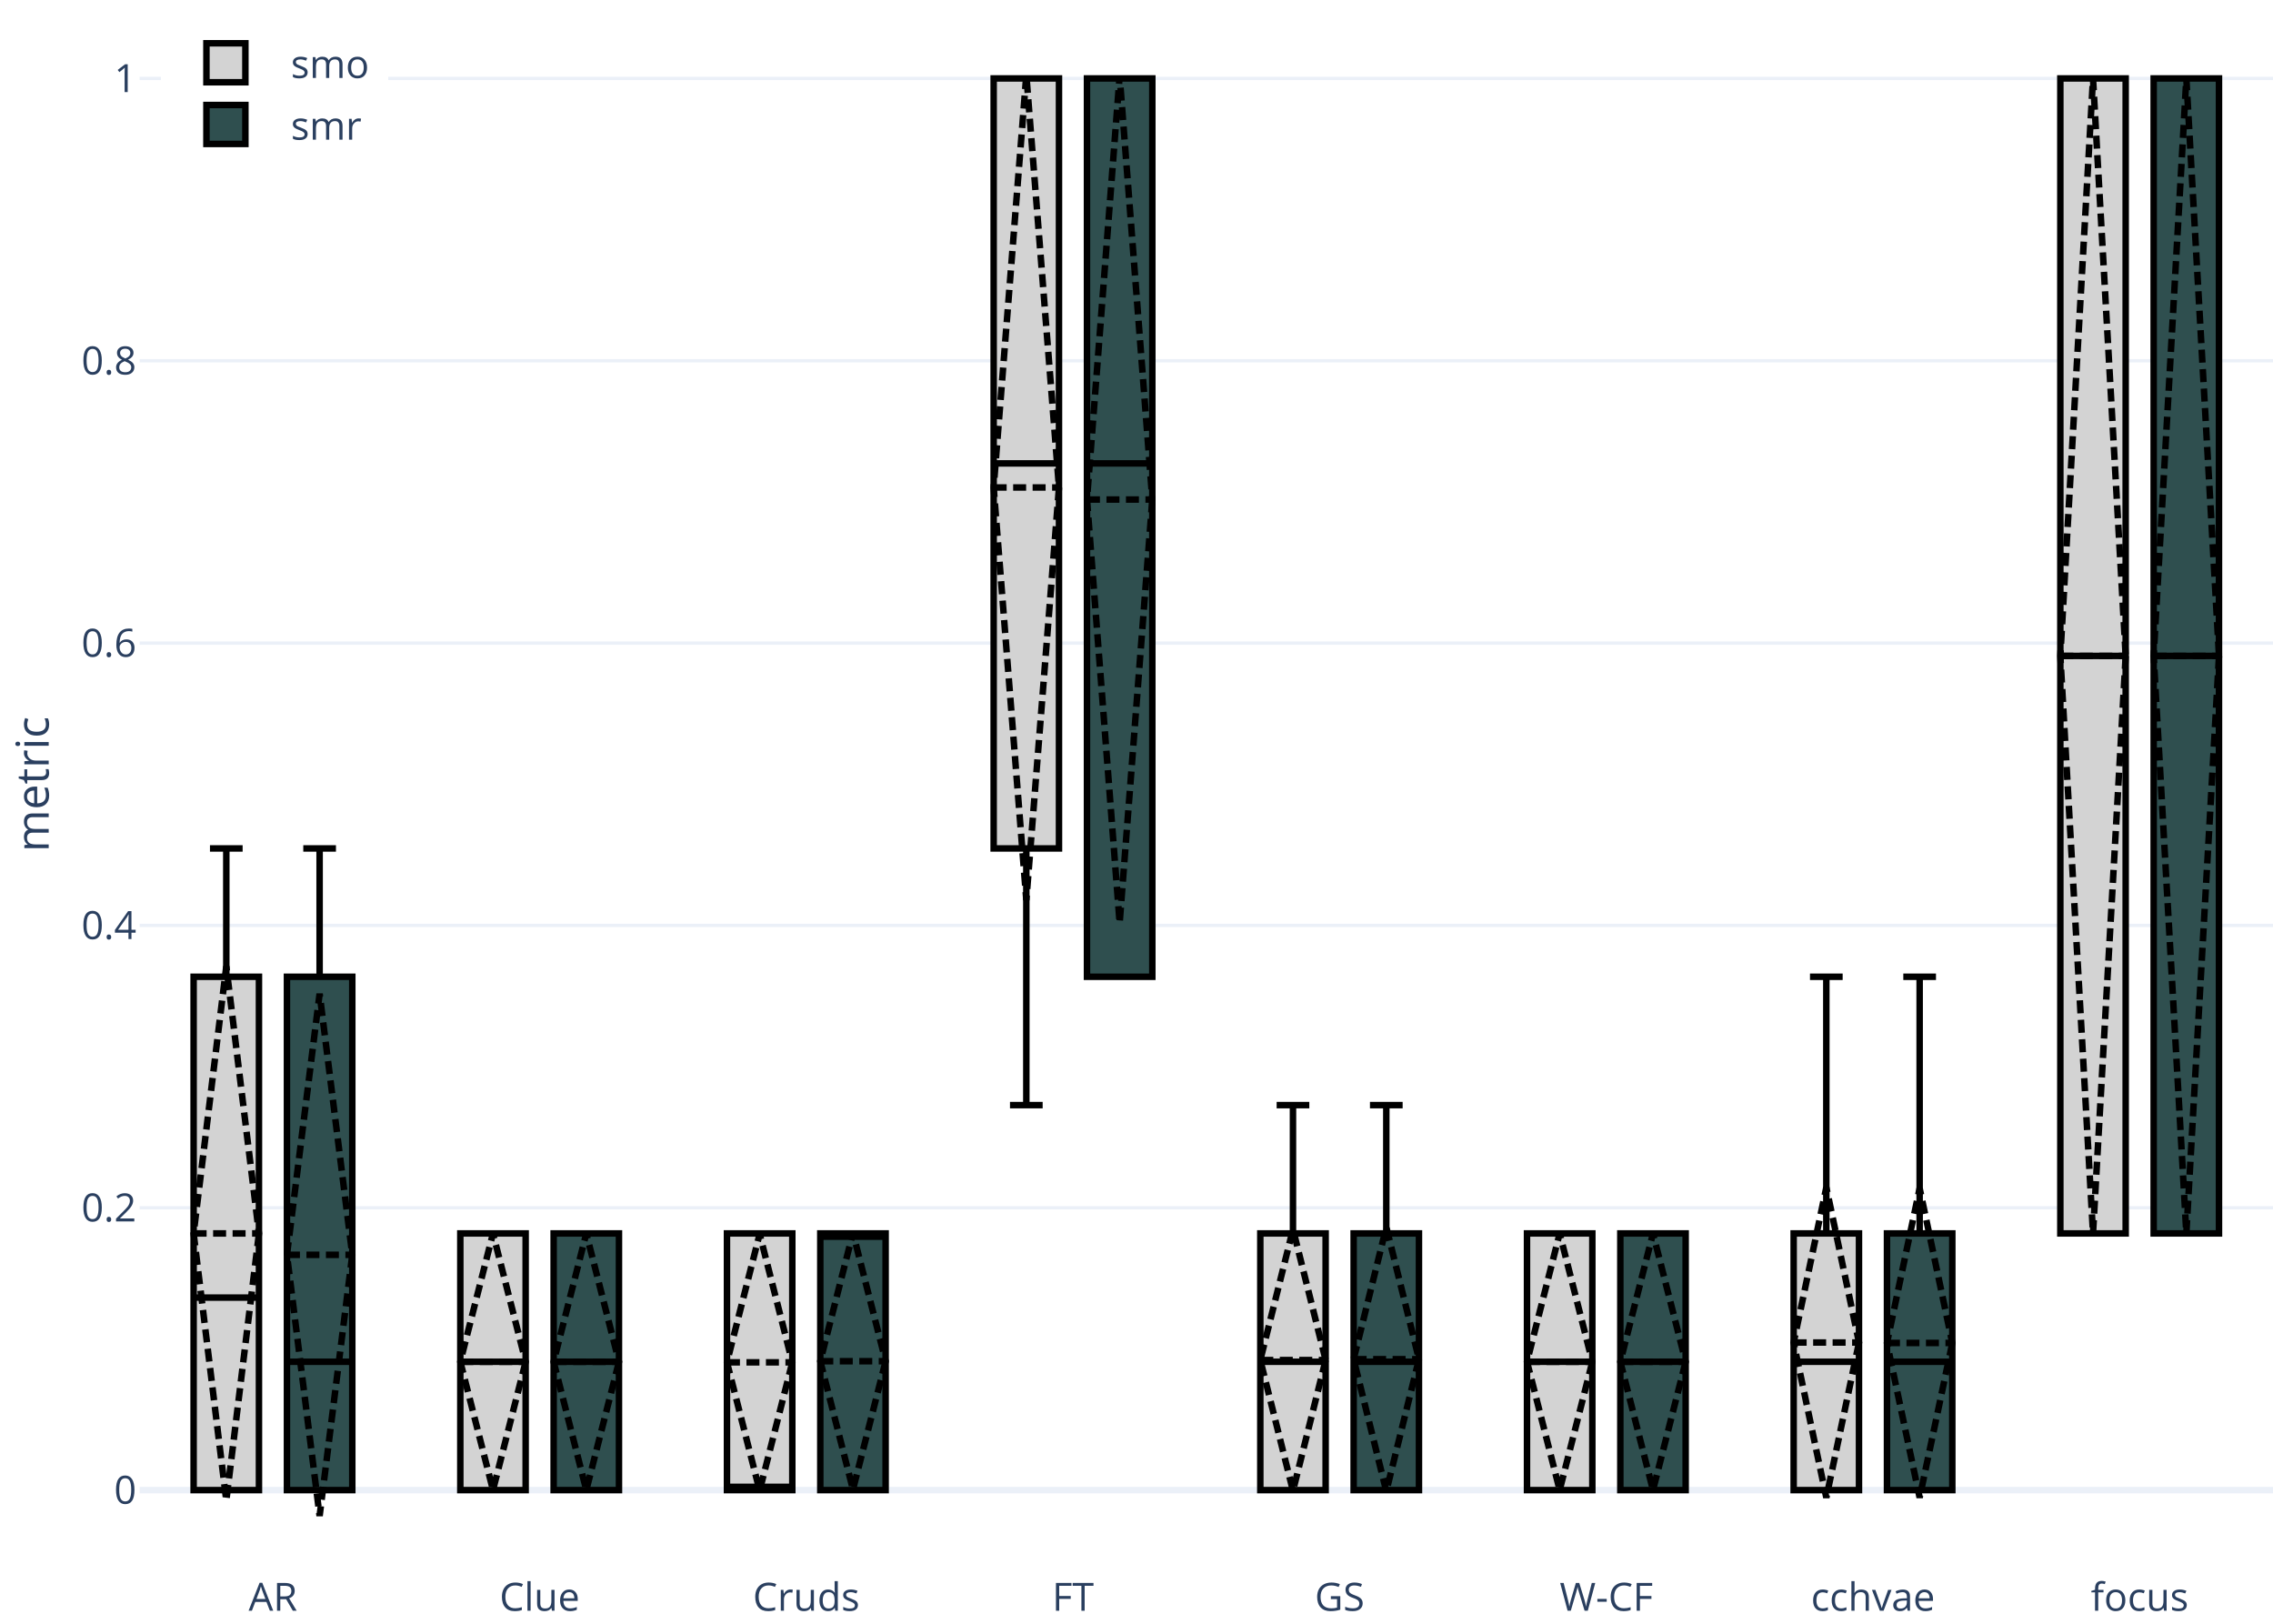
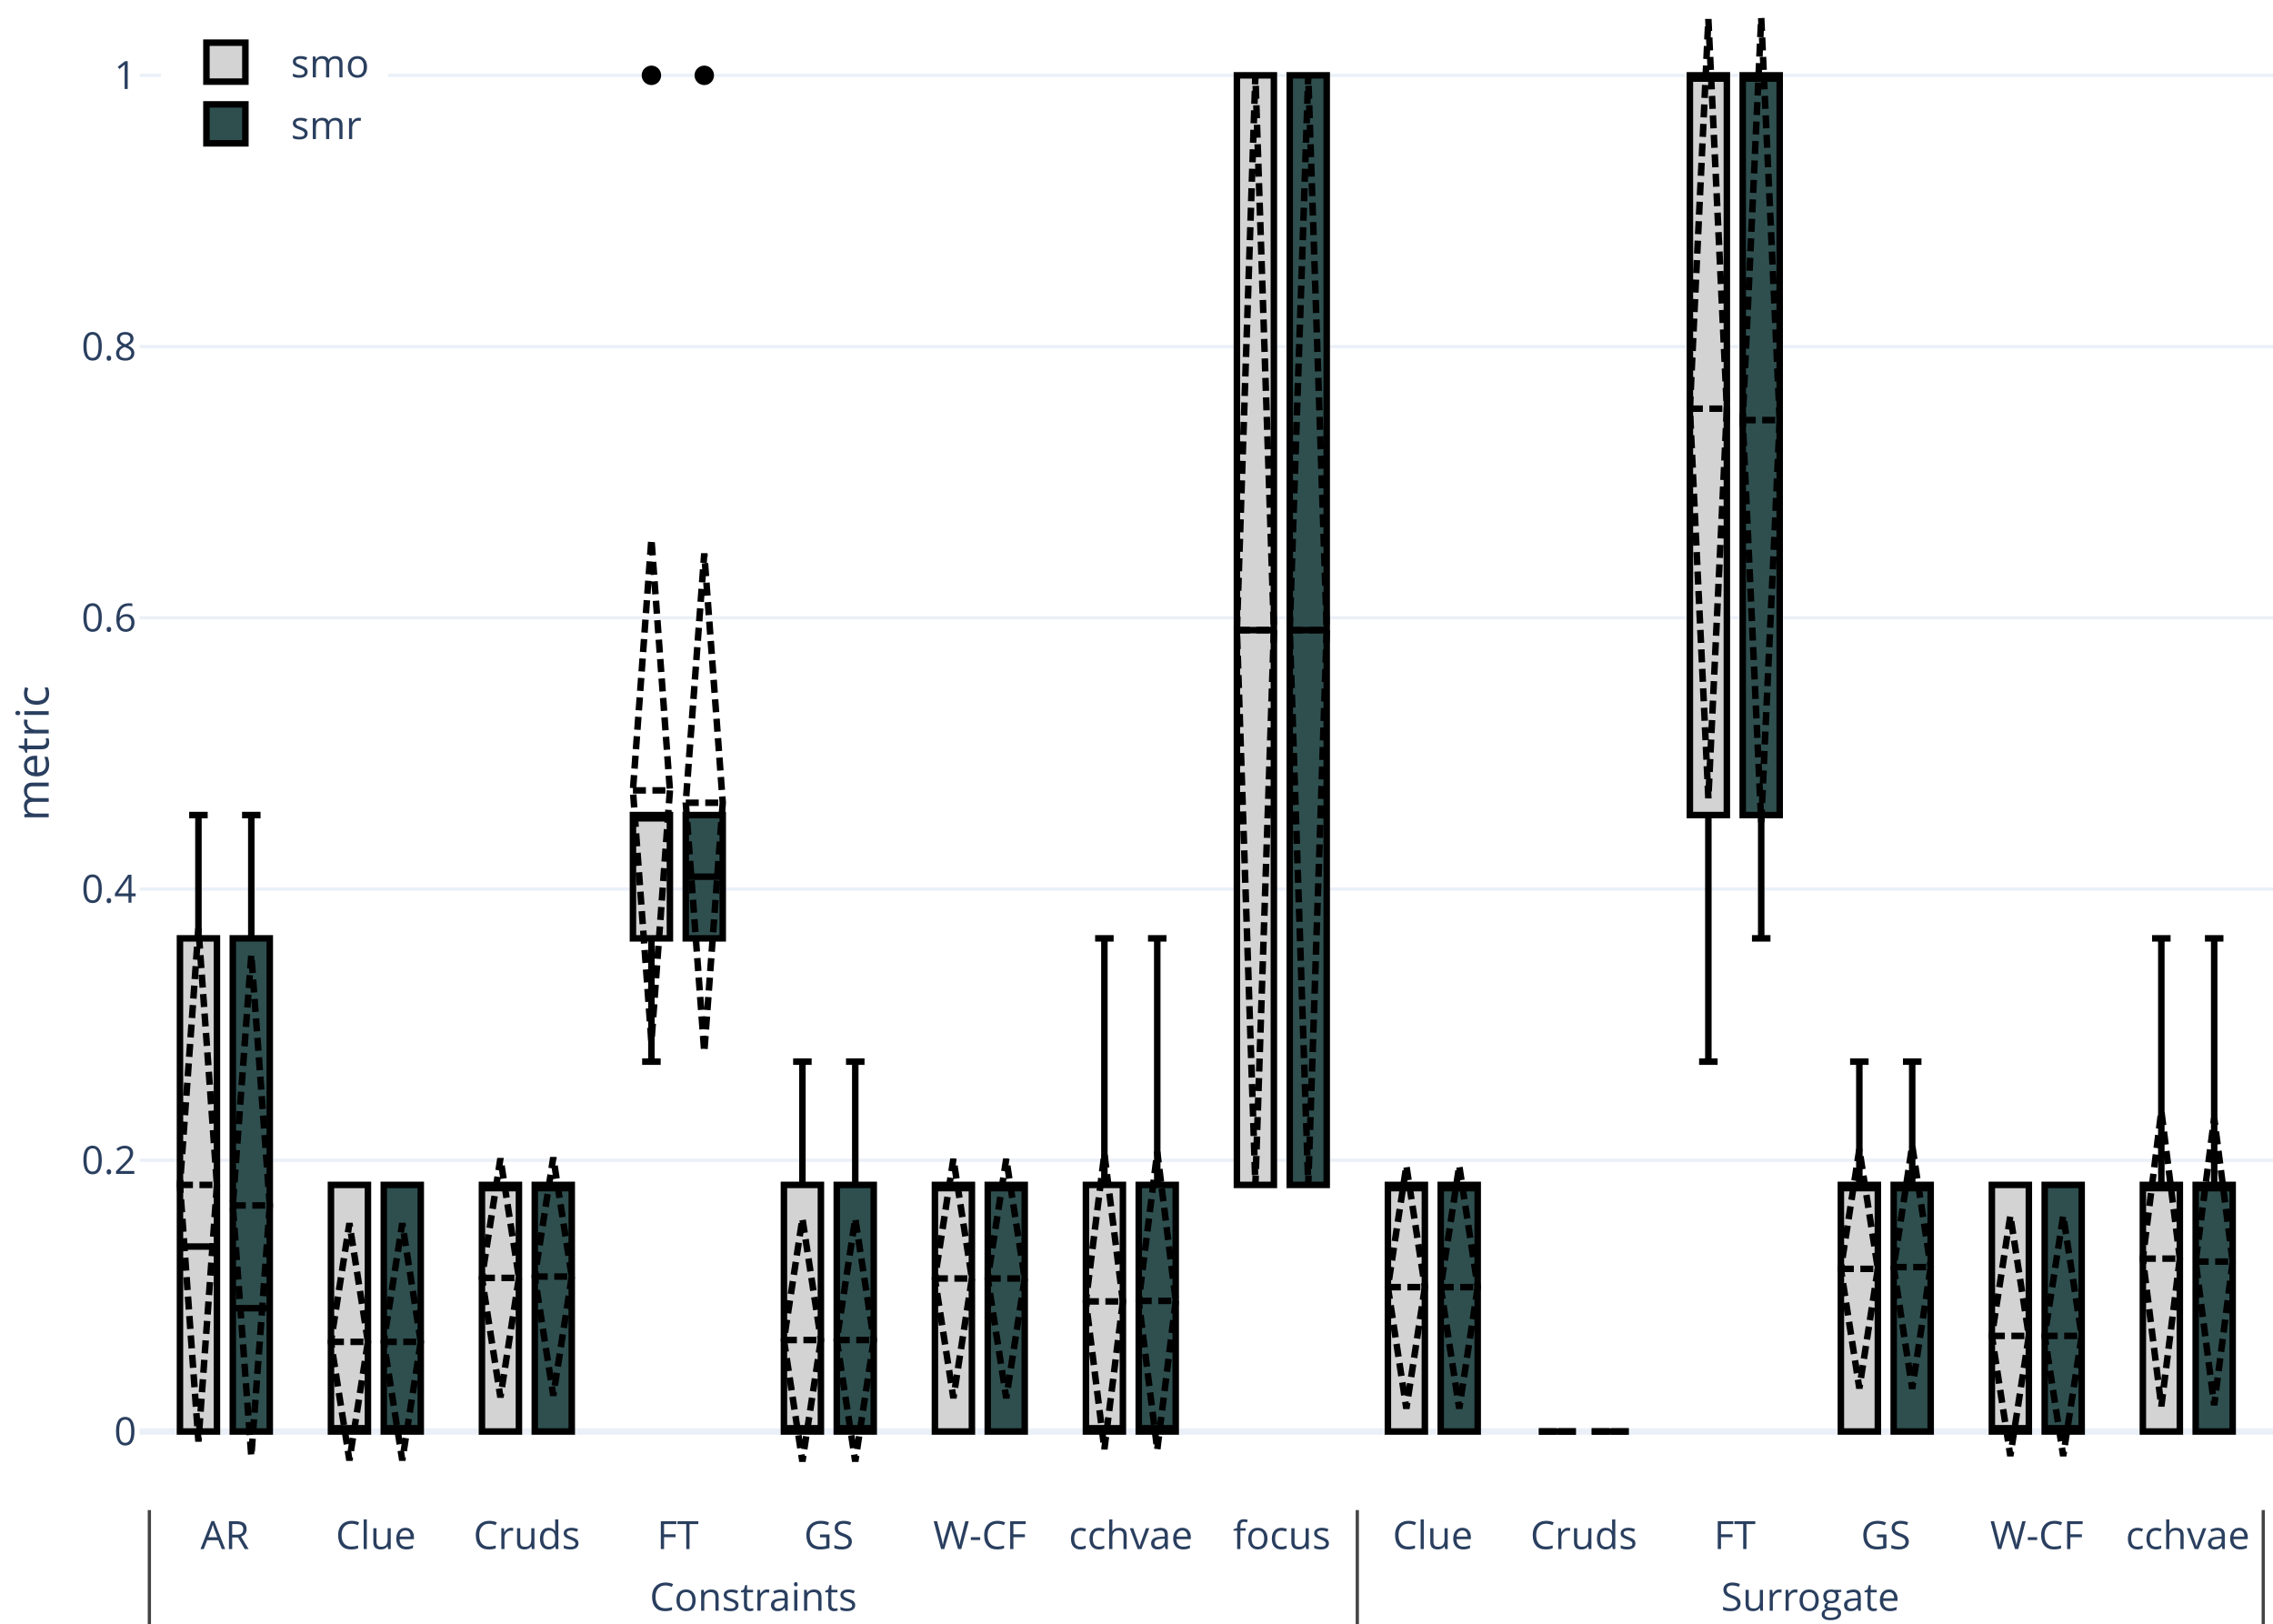
<svg xmlns="http://www.w3.org/2000/svg" class="main-svg" width="700" height="500" style="" viewBox="0 0 700 500">
  <rect x="0" y="0" width="700" height="500" style="fill: rgb(255, 255, 255); fill-opacity: 1;" />
-   <defs id="defs-ab33da">
+   <defs id="defs-524ff4">
    <g class="clips">
-       <clipPath id="clipab33daxyplot" class="plotclip">
-         <rect width="657" height="483" />
-       </clipPath>
-       <clipPath class="axesclip" id="clipab33dax">
+       <clipPath id="clip524ff4xyplot" class="plotclip">
+         <rect width="657" height="464" />
+       </clipPath>
+       <clipPath class="axesclip" id="clip524ff4x">
        <rect x="43" y="0" width="657" height="500" />
      </clipPath>
-       <clipPath class="axesclip" id="clipab33day">
-         <rect x="0" y="0" width="700" height="483" />
-       </clipPath>
-       <clipPath class="axesclip" id="clipab33daxy">
-         <rect x="43" y="0" width="657" height="483" />
+       <clipPath class="axesclip" id="clip524ff4y">
+         <rect x="0" y="0" width="700" height="464" />
+       </clipPath>
+       <clipPath class="axesclip" id="clip524ff4xy">
+         <rect x="43" y="0" width="657" height="464" />
      </clipPath>
    </g>
    <g class="gradients" />
    <g class="patterns" />
  </defs>
  <g class="bglayer" />
  <g class="layer-below">
    <g class="imagelayer" />
    <g class="shapelayer" />
  </g>
  <g class="cartesianlayer">
    <g class="subplot xy">
      <g class="layer-subplot">
        <g class="shapelayer" />
        <g class="imagelayer" />
      </g>
      <g class="minor-gridlayer">
        <g class="x" />
        <g class="y" />
      </g>
      <g class="gridlayer">
        <g class="x" />
        <g class="y">
-           <path class="ygrid crisp" transform="translate(0,371.91)" d="M43,0h657" style="stroke: rgb(235, 240, 248); stroke-opacity: 1; stroke-width: 1px;" />
-           <path class="ygrid crisp" transform="translate(0,284.97)" d="M43,0h657" style="stroke: rgb(235, 240, 248); stroke-opacity: 1; stroke-width: 1px;" />
-           <path class="ygrid crisp" transform="translate(0,198.03)" d="M43,0h657" style="stroke: rgb(235, 240, 248); stroke-opacity: 1; stroke-width: 1px;" />
-           <path class="ygrid crisp" transform="translate(0,111.09)" d="M43,0h657" style="stroke: rgb(235, 240, 248); stroke-opacity: 1; stroke-width: 1px;" />
-           <path class="ygrid crisp" transform="translate(0,24.15)" d="M43,0h657" style="stroke: rgb(235, 240, 248); stroke-opacity: 1; stroke-width: 1px;" />
+           <path class="ygrid crisp" transform="translate(0,357.28)" d="M43,0h657" style="stroke: rgb(235, 240, 248); stroke-opacity: 1; stroke-width: 1px;" />
+           <path class="ygrid crisp" transform="translate(0,273.76)" d="M43,0h657" style="stroke: rgb(235, 240, 248); stroke-opacity: 1; stroke-width: 1px;" />
+           <path class="ygrid crisp" transform="translate(0,190.24)" d="M43,0h657" style="stroke: rgb(235, 240, 248); stroke-opacity: 1; stroke-width: 1px;" />
+           <path class="ygrid crisp" transform="translate(0,106.72)" d="M43,0h657" style="stroke: rgb(235, 240, 248); stroke-opacity: 1; stroke-width: 1px;" />
+           <path class="ygrid crisp" transform="translate(0,23.2)" d="M43,0h657" style="stroke: rgb(235, 240, 248); stroke-opacity: 1; stroke-width: 1px;" />
        </g>
      </g>
      <g class="zerolinelayer">
-         <path class="yzl zl crisp" transform="translate(0,458.85)" d="M43,0h657" style="stroke: rgb(235, 240, 248); stroke-opacity: 1; stroke-width: 2px;" />
+         <path class="yzl zl crisp" transform="translate(0,440.8)" d="M43,0h657" style="stroke: rgb(235, 240, 248); stroke-opacity: 1; stroke-width: 2px;" />
      </g>
      <path class="xlines-below" />
      <path class="ylines-below" />
      <g class="overlines-below" />
      <g class="xaxislayer-below" />
      <g class="yaxislayer-below" />
      <g class="overaxes-below" />
-       <g class="plot" transform="translate(43,0)" clip-path="url(#clipab33daxyplot)">
+       <g class="plot" transform="translate(43,0)" clip-path="url(#clip524ff4xyplot)">
        <g class="boxlayer mlayer">
          <g class="trace boxes" style="opacity: 1;">
-             <path class="box" d="M16.63,399.57H36.75M16.63,458.85H36.75V300.78H16.63ZM26.69,458.85V458.85M26.69,300.78V261.26M21.66,458.85H31.72M21.66,261.26H31.72" style="vector-effect: non-scaling-stroke; stroke-width: 2px; stroke: rgb(0, 0, 0); stroke-opacity: 1; fill: rgb(211, 211, 211); fill-opacity: 1;" />
-             <path class="box" d="M98.76,419.33H118.88M98.76,458.85H118.88V379.81H98.76ZM108.82,458.85V458.85M108.82,379.81V379.81M103.79,458.85H113.85M103.79,379.81H113.85" style="vector-effect: non-scaling-stroke; stroke-width: 2px; stroke: rgb(0, 0, 0); stroke-opacity: 1; fill: rgb(211, 211, 211); fill-opacity: 1;" />
-             <path class="box" d="M180.88,457.85H201M180.88,458.85H201V379.81H180.88ZM190.94,458.85V458.85M190.94,379.81V379.81M185.91,458.85H195.97M185.91,379.81H195.97" style="vector-effect: non-scaling-stroke; stroke-width: 2px; stroke: rgb(0, 0, 0); stroke-opacity: 1; fill: rgb(211, 211, 211); fill-opacity: 1;" />
-             <path class="box" d="M263.01,142.7H283.13M263.01,261.26H283.13V24.15H263.01ZM273.07,261.26V340.3M273.07,24.15V24.15M268.04,340.3H278.1M268.04,24.15H278.1" style="vector-effect: non-scaling-stroke; stroke-width: 2px; stroke: rgb(0, 0, 0); stroke-opacity: 1; fill: rgb(211, 211, 211); fill-opacity: 1;" />
-             <path class="box" d="M345.13,419.33H365.25M345.13,458.85H365.25V379.81H345.13ZM355.19,458.85V458.85M355.19,379.81V340.3M350.16,458.85H360.22M350.16,340.3H360.22" style="vector-effect: non-scaling-stroke; stroke-width: 2px; stroke: rgb(0, 0, 0); stroke-opacity: 1; fill: rgb(211, 211, 211); fill-opacity: 1;" />
-             <path class="box" d="M427.26,419.33H447.38M427.26,458.85H447.38V379.81H427.26ZM437.32,458.85V458.85M437.32,379.81V379.81M432.29,458.85H442.35M432.29,379.81H442.35" style="vector-effect: non-scaling-stroke; stroke-width: 2px; stroke: rgb(0, 0, 0); stroke-opacity: 1; fill: rgb(211, 211, 211); fill-opacity: 1;" />
-             <path class="box" d="M509.38,419.33H529.5M509.38,458.85H529.5V379.81H509.38ZM519.44,458.85V458.85M519.44,379.81V300.78M514.41,458.85H524.47M514.41,300.78H524.47" style="vector-effect: non-scaling-stroke; stroke-width: 2px; stroke: rgb(0, 0, 0); stroke-opacity: 1; fill: rgb(211, 211, 211); fill-opacity: 1;" />
-             <path class="box" d="M591.51,201.98H611.63M591.51,379.81H611.63V24.15H591.51ZM601.57,379.81V379.81M601.57,24.15V24.15M596.54,379.81H606.6M596.54,24.15H606.6" style="vector-effect: non-scaling-stroke; stroke-width: 2px; stroke: rgb(0, 0, 0); stroke-opacity: 1; fill: rgb(211, 211, 211); fill-opacity: 1;" />
-             <g class="points" />
-             <g class="points" />
-             <g class="points" />
-             <g class="points" />
-             <g class="points" />
-             <g class="points" />
-             <g class="points" />
-             <g class="points" />
-             <path class="mean" d="M16.63,379.81H36.75m0,0L26.69,462.08L16.63,379.81L26.69,297.55Z" style="fill: none; vector-effect: non-scaling-stroke; stroke-width: 2; stroke-dasharray: 4px, 2px; stroke: rgb(0, 0, 0); stroke-opacity: 1;" />
-             <path class="mean" d="M98.76,419.33H118.88m0,0L108.82,458.85L98.76,419.33L108.82,379.81Z" style="fill: none; vector-effect: non-scaling-stroke; stroke-width: 2; stroke-dasharray: 4px, 2px; stroke: rgb(0, 0, 0); stroke-opacity: 1;" />
-             <path class="mean" d="M180.88,419.5H201m0,0L190.94,459.02L180.88,419.5L190.94,379.99Z" style="fill: none; vector-effect: non-scaling-stroke; stroke-width: 2; stroke-dasharray: 4px, 2px; stroke: rgb(0, 0, 0); stroke-opacity: 1;" />
-             <path class="mean" d="M263.01,150.11H283.13m0,0L273.07,277.19L263.01,150.11L273.07,23.04Z" style="fill: none; vector-effect: non-scaling-stroke; stroke-width: 2; stroke-dasharray: 4px, 2px; stroke: rgb(0, 0, 0); stroke-opacity: 1;" />
-             <path class="mean" d="M345.13,418.8H365.25m0,0L355.19,459.1L345.13,418.8L355.19,378.51Z" style="fill: none; vector-effect: non-scaling-stroke; stroke-width: 2; stroke-dasharray: 4px, 2px; stroke: rgb(0, 0, 0); stroke-opacity: 1;" />
-             <path class="mean" d="M427.26,419.33H447.38m0,0L437.32,458.85L427.26,419.33L437.32,379.81Z" style="fill: none; vector-effect: non-scaling-stroke; stroke-width: 2; stroke-dasharray: 4px, 2px; stroke: rgb(0, 0, 0); stroke-opacity: 1;" />
-             <path class="mean" d="M509.38,413.4H529.5m0,0L519.44,461.17L509.38,413.4L519.44,365.64Z" style="fill: none; vector-effect: non-scaling-stroke; stroke-width: 2; stroke-dasharray: 4px, 2px; stroke: rgb(0, 0, 0); stroke-opacity: 1;" />
-             <path class="mean" d="M591.51,201.98H611.63m0,0L601.57,379.81L591.51,201.98L601.57,24.15Z" style="fill: none; vector-effect: non-scaling-stroke; stroke-width: 2; stroke-dasharray: 4px, 2px; stroke: rgb(0, 0, 0); stroke-opacity: 1;" />
+             <path class="box" d="M12.42,383.85H23.81M12.42,440.8H23.81V288.95H12.42ZM18.11,440.8V440.8M18.11,288.95V250.98M15.26,440.8H20.96M15.26,250.98H20.96" style="vector-effect: non-scaling-stroke; stroke-width: 2px; stroke: rgb(0, 0, 0); stroke-opacity: 1; fill: rgb(211, 211, 211); fill-opacity: 1;" />
+             <path class="box" d="M58.92,439.8H70.31M58.92,440.8H70.31V364.87H58.92ZM64.61,440.8V440.8M64.61,364.87V364.87M61.76,440.8H67.46M61.76,364.87H67.46" style="vector-effect: non-scaling-stroke; stroke-width: 2px; stroke: rgb(0, 0, 0); stroke-opacity: 1; fill: rgb(211, 211, 211); fill-opacity: 1;" />
+             <path class="box" d="M105.42,365.87H116.81M105.42,440.8H116.81V364.87H105.42ZM111.11,440.8V440.8M111.11,364.87V364.87M108.26,440.8H113.96M108.26,364.87H113.96" style="vector-effect: non-scaling-stroke; stroke-width: 2px; stroke: rgb(0, 0, 0); stroke-opacity: 1; fill: rgb(211, 211, 211); fill-opacity: 1;" />
+             <path class="box" d="M151.92,251.98H163.31M151.92,288.95H163.31V250.98H151.92ZM157.61,288.95V326.91M157.61,250.98V250.98M154.76,326.91H160.46M154.76,250.98H160.46" style="vector-effect: non-scaling-stroke; stroke-width: 2px; stroke: rgb(0, 0, 0); stroke-opacity: 1; fill: rgb(211, 211, 211); fill-opacity: 1;" />
+             <path class="box" d="M198.42,439.8H209.81M198.42,440.8H209.81V364.87H198.42ZM204.11,440.8V440.8M204.11,364.87V326.91M201.26,440.8H206.96M201.26,326.91H206.96" style="vector-effect: non-scaling-stroke; stroke-width: 2px; stroke: rgb(0, 0, 0); stroke-opacity: 1; fill: rgb(211, 211, 211); fill-opacity: 1;" />
+             <path class="box" d="M244.92,365.87H256.31M244.92,440.8H256.31V364.87H244.92ZM250.61,440.8V440.8M250.61,364.87V364.87M247.76,440.8H253.46M247.76,364.87H253.46" style="vector-effect: non-scaling-stroke; stroke-width: 2px; stroke: rgb(0, 0, 0); stroke-opacity: 1; fill: rgb(211, 211, 211); fill-opacity: 1;" />
+             <path class="box" d="M291.42,439.8H302.81M291.42,440.8H302.81V364.87H291.42ZM297.11,440.8V440.8M297.11,364.87V288.95M294.26,440.8H299.96M294.26,288.95H299.96" style="vector-effect: non-scaling-stroke; stroke-width: 2px; stroke: rgb(0, 0, 0); stroke-opacity: 1; fill: rgb(211, 211, 211); fill-opacity: 1;" />
+             <path class="box" d="M337.92,194.04H349.31M337.92,364.87H349.31V23.2H337.92ZM343.61,364.87V364.87M343.61,23.2V23.2M340.76,364.87H346.46M340.76,23.2H346.46" style="vector-effect: non-scaling-stroke; stroke-width: 2px; stroke: rgb(0, 0, 0); stroke-opacity: 1; fill: rgb(211, 211, 211); fill-opacity: 1;" />
+             <path class="box" d="M384.42,365.87H395.81M384.42,440.8H395.81V364.87H384.42ZM390.11,440.8V440.8M390.11,364.87V364.87M387.26,440.8H392.96M387.26,364.87H392.96" style="vector-effect: non-scaling-stroke; stroke-width: 2px; stroke: rgb(0, 0, 0); stroke-opacity: 1; fill: rgb(211, 211, 211); fill-opacity: 1;" />
+             <path class="box" d="M430.92,440.8H442.31M430.92,440.8H442.31V440.8H430.92ZM436.61,440.8V440.8M436.61,440.8V440.8M433.76,440.8H439.46M433.76,440.8H439.46" style="vector-effect: non-scaling-stroke; stroke-width: 2px; stroke: rgb(0, 0, 0); stroke-opacity: 1; fill: rgb(211, 211, 211); fill-opacity: 1;" />
+             <path class="box" d="M477.42,24.2H488.81M477.42,250.98H488.81V23.2H477.42ZM483.11,250.98V326.91M483.11,23.2V23.2M480.26,326.91H485.96M480.26,23.2H485.96" style="vector-effect: non-scaling-stroke; stroke-width: 2px; stroke: rgb(0, 0, 0); stroke-opacity: 1; fill: rgb(211, 211, 211); fill-opacity: 1;" />
+             <path class="box" d="M523.92,365.87H535.31M523.92,440.8H535.31V364.87H523.92ZM529.61,440.8V440.8M529.61,364.87V326.91M526.76,440.8H532.46M526.76,326.91H532.46" style="vector-effect: non-scaling-stroke; stroke-width: 2px; stroke: rgb(0, 0, 0); stroke-opacity: 1; fill: rgb(211, 211, 211); fill-opacity: 1;" />
+             <path class="box" d="M570.42,439.8H581.81M570.42,440.8H581.81V364.87H570.42ZM576.11,440.8V440.8M576.11,364.87V364.87M573.26,440.8H578.96M573.26,364.87H578.96" style="vector-effect: non-scaling-stroke; stroke-width: 2px; stroke: rgb(0, 0, 0); stroke-opacity: 1; fill: rgb(211, 211, 211); fill-opacity: 1;" />
+             <path class="box" d="M616.92,365.87H628.31M616.92,440.8H628.31V364.87H616.92ZM622.61,440.8V440.8M622.61,364.87V288.95M619.76,440.8H625.46M619.76,288.95H625.46" style="vector-effect: non-scaling-stroke; stroke-width: 2px; stroke: rgb(0, 0, 0); stroke-opacity: 1; fill: rgb(211, 211, 211); fill-opacity: 1;" />
+             <g class="points" />
+             <g class="points" />
+             <g class="points" />
+             <g class="points">
+               <path class="point" transform="translate(157.61,23.2)" d="M3,0A3,3 0 1,1 0,-3A3,3 0 0,1 3,0Z" style="opacity: 1; stroke-width: 0px; fill: rgb(0, 0, 0); fill-opacity: 1;" />
+             </g>
+             <g class="points" />
+             <g class="points" />
+             <g class="points" />
+             <g class="points" />
+             <g class="points" />
+             <g class="points" />
+             <g class="points" />
+             <g class="points" />
+             <g class="points" />
+             <g class="points" />
+             <path class="mean" d="M12.42,364.87H23.81m0,0L18.11,443.9L12.42,364.87L18.11,285.85Z" style="fill: none; vector-effect: non-scaling-stroke; stroke-width: 2; stroke-dasharray: 4px, 2px; stroke: rgb(0, 0, 0); stroke-opacity: 1;" />
+             <path class="mean" d="M58.92,413.19H70.31m0,0L64.61,449.71L58.92,413.19L64.61,376.67Z" style="fill: none; vector-effect: non-scaling-stroke; stroke-width: 2; stroke-dasharray: 4px, 2px; stroke: rgb(0, 0, 0); stroke-opacity: 1;" />
+             <path class="mean" d="M105.42,393.5H116.81m0,0L111.11,430.3L105.42,393.5L111.11,356.7Z" style="fill: none; vector-effect: non-scaling-stroke; stroke-width: 2; stroke-dasharray: 4px, 2px; stroke: rgb(0, 0, 0); stroke-opacity: 1;" />
+             <path class="mean" d="M151.92,243.39H163.31m0,0L157.61,320.82L151.92,243.39L157.61,165.96Z" style="fill: none; vector-effect: non-scaling-stroke; stroke-width: 2; stroke-dasharray: 4px, 2px; stroke: rgb(0, 0, 0); stroke-opacity: 1;" />
+             <path class="mean" d="M198.42,412.63H209.81m0,0L204.11,450.04L198.42,412.63L204.11,375.21Z" style="fill: none; vector-effect: non-scaling-stroke; stroke-width: 2; stroke-dasharray: 4px, 2px; stroke: rgb(0, 0, 0); stroke-opacity: 1;" />
+             <path class="mean" d="M244.92,393.69H256.31m0,0L250.61,430.54L244.92,393.69L250.61,356.85Z" style="fill: none; vector-effect: non-scaling-stroke; stroke-width: 2; stroke-dasharray: 4px, 2px; stroke: rgb(0, 0, 0); stroke-opacity: 1;" />
+             <path class="mean" d="M291.42,400.75H302.81m0,0L297.11,446.26L291.42,400.75L297.11,355.23Z" style="fill: none; vector-effect: non-scaling-stroke; stroke-width: 2; stroke-dasharray: 4px, 2px; stroke: rgb(0, 0, 0); stroke-opacity: 1;" />
+             <path class="mean" d="M337.92,194.04H349.31m0,0L343.61,364.87L337.92,194.04L343.61,23.2Z" style="fill: none; vector-effect: non-scaling-stroke; stroke-width: 2; stroke-dasharray: 4px, 2px; stroke: rgb(0, 0, 0); stroke-opacity: 1;" />
+             <path class="mean" d="M384.42,396.35H395.81m0,0L390.11,433.76L384.42,396.35L390.11,358.95Z" style="fill: none; vector-effect: non-scaling-stroke; stroke-width: 2; stroke-dasharray: 4px, 2px; stroke: rgb(0, 0, 0); stroke-opacity: 1;" />
+             <path class="mean" d="M430.92,440.8H442.31m0,0L436.61,440.8L430.92,440.8L436.61,440.8Z" style="fill: none; vector-effect: non-scaling-stroke; stroke-width: 2; stroke-dasharray: 4px, 2px; stroke: rgb(0, 0, 0); stroke-opacity: 1;" />
+             <path class="mean" d="M477.42,125.84H488.81m0,0L483.11,245.81L477.42,125.84L483.11,5.87Z" style="fill: none; vector-effect: non-scaling-stroke; stroke-width: 2; stroke-dasharray: 4px, 2px; stroke: rgb(0, 0, 0); stroke-opacity: 1;" />
+             <path class="mean" d="M523.92,390.72H535.31m0,0L529.61,427.54L523.92,390.72L529.61,353.9Z" style="fill: none; vector-effect: non-scaling-stroke; stroke-width: 2; stroke-dasharray: 4px, 2px; stroke: rgb(0, 0, 0); stroke-opacity: 1;" />
+             <path class="mean" d="M570.42,411.36H581.81m0,0L576.11,448.35L570.42,411.36L576.11,374.36Z" style="fill: none; vector-effect: non-scaling-stroke; stroke-width: 2; stroke-dasharray: 4px, 2px; stroke: rgb(0, 0, 0); stroke-opacity: 1;" />
+             <path class="mean" d="M616.92,387.56H628.31m0,0L622.61,433.05L616.92,387.56L622.61,342.07Z" style="fill: none; vector-effect: non-scaling-stroke; stroke-width: 2; stroke-dasharray: 4px, 2px; stroke: rgb(0, 0, 0); stroke-opacity: 1;" />
          </g>
          <g class="trace boxes" style="opacity: 1;">
-             <path class="box" d="M45.37,419.33H65.49M45.37,458.85H65.49V300.78H45.37ZM55.43,458.85V458.85M55.43,300.78V261.26M50.4,458.85H60.46M50.4,261.26H60.46" style="vector-effect: non-scaling-stroke; stroke-width: 2px; stroke: rgb(0, 0, 0); stroke-opacity: 1; fill: rgb(47, 79, 79); fill-opacity: 1;" />
-             <path class="box" d="M127.5,419.33H147.62M127.5,458.85H147.62V379.81H127.5ZM137.56,458.85V458.85M137.56,379.81V379.81M132.53,458.85H142.59M132.53,379.81H142.59" style="vector-effect: non-scaling-stroke; stroke-width: 2px; stroke: rgb(0, 0, 0); stroke-opacity: 1; fill: rgb(47, 79, 79); fill-opacity: 1;" />
-             <path class="box" d="M209.62,380.81H229.74M209.62,458.85H229.74V379.81H209.62ZM219.68,458.85V458.85M219.68,379.81V379.81M214.65,458.85H224.71M214.65,379.81H224.71" style="vector-effect: non-scaling-stroke; stroke-width: 2px; stroke: rgb(0, 0, 0); stroke-opacity: 1; fill: rgb(47, 79, 79); fill-opacity: 1;" />
-             <path class="box" d="M291.75,142.7H311.87M291.75,300.78H311.87V24.15H291.75ZM301.81,300.78V300.78M301.81,24.15V24.15M296.78,300.78H306.84M296.78,24.15H306.84" style="vector-effect: non-scaling-stroke; stroke-width: 2px; stroke: rgb(0, 0, 0); stroke-opacity: 1; fill: rgb(47, 79, 79); fill-opacity: 1;" />
-             <path class="box" d="M373.87,419.33H393.99M373.87,458.85H393.99V379.81H373.87ZM383.93,458.85V458.85M383.93,379.81V340.3M378.9,458.85H388.96M378.9,340.3H388.96" style="vector-effect: non-scaling-stroke; stroke-width: 2px; stroke: rgb(0, 0, 0); stroke-opacity: 1; fill: rgb(47, 79, 79); fill-opacity: 1;" />
-             <path class="box" d="M456,419.33H476.12M456,458.85H476.12V379.81H456ZM466.06,458.85V458.85M466.06,379.81V379.81M461.03,458.85H471.09M461.03,379.81H471.09" style="vector-effect: non-scaling-stroke; stroke-width: 2px; stroke: rgb(0, 0, 0); stroke-opacity: 1; fill: rgb(47, 79, 79); fill-opacity: 1;" />
-             <path class="box" d="M538.12,419.33H558.24M538.12,458.85H558.24V379.81H538.12ZM548.18,458.85V458.85M548.18,379.81V300.78M543.15,458.85H553.21M543.15,300.78H553.21" style="vector-effect: non-scaling-stroke; stroke-width: 2px; stroke: rgb(0, 0, 0); stroke-opacity: 1; fill: rgb(47, 79, 79); fill-opacity: 1;" />
-             <path class="box" d="M620.25,201.98H640.37M620.25,379.81H640.37V24.15H620.25ZM630.31,379.81V379.81M630.31,24.15V24.15M625.28,379.81H635.34M625.28,24.15H635.34" style="vector-effect: non-scaling-stroke; stroke-width: 2px; stroke: rgb(0, 0, 0); stroke-opacity: 1; fill: rgb(47, 79, 79); fill-opacity: 1;" />
-             <g class="points" />
-             <g class="points" />
-             <g class="points" />
-             <g class="points" />
-             <g class="points" />
-             <g class="points" />
-             <g class="points" />
-             <g class="points" />
-             <path class="mean" d="M45.37,386.4H65.49m0,0L55.43,466.8L45.37,386.4L55.43,306Z" style="fill: none; vector-effect: non-scaling-stroke; stroke-width: 2; stroke-dasharray: 4px, 2px; stroke: rgb(0, 0, 0); stroke-opacity: 1;" />
-             <path class="mean" d="M127.5,419.33H147.62m0,0L137.56,458.85L127.5,419.33L137.56,379.81Z" style="fill: none; vector-effect: non-scaling-stroke; stroke-width: 2; stroke-dasharray: 4px, 2px; stroke: rgb(0, 0, 0); stroke-opacity: 1;" />
-             <path class="mean" d="M209.62,419.16H229.74m0,0L219.68,458.68L209.62,419.16L219.68,379.64Z" style="fill: none; vector-effect: non-scaling-stroke; stroke-width: 2; stroke-dasharray: 4px, 2px; stroke: rgb(0, 0, 0); stroke-opacity: 1;" />
-             <path class="mean" d="M291.75,153.82H311.87m0,0L301.81,284.23L291.75,153.82L301.81,23.41Z" style="fill: none; vector-effect: non-scaling-stroke; stroke-width: 2; stroke-dasharray: 4px, 2px; stroke: rgb(0, 0, 0); stroke-opacity: 1;" />
-             <path class="mean" d="M373.87,418.54H393.99m0,0L383.93,459.22L373.87,418.54L383.93,377.86Z" style="fill: none; vector-effect: non-scaling-stroke; stroke-width: 2; stroke-dasharray: 4px, 2px; stroke: rgb(0, 0, 0); stroke-opacity: 1;" />
-             <path class="mean" d="M456,419.33H476.12m0,0L466.06,458.85L456,419.33L466.06,379.81Z" style="fill: none; vector-effect: non-scaling-stroke; stroke-width: 2; stroke-dasharray: 4px, 2px; stroke: rgb(0, 0, 0); stroke-opacity: 1;" />
-             <path class="mean" d="M538.12,413.54H558.24m0,0L548.18,461.15L538.12,413.54L548.18,365.92Z" style="fill: none; vector-effect: non-scaling-stroke; stroke-width: 2; stroke-dasharray: 4px, 2px; stroke: rgb(0, 0, 0); stroke-opacity: 1;" />
-             <path class="mean" d="M620.25,201.98H640.37m0,0L630.31,379.81L620.25,201.98L630.31,24.15Z" style="fill: none; vector-effect: non-scaling-stroke; stroke-width: 2; stroke-dasharray: 4px, 2px; stroke: rgb(0, 0, 0); stroke-opacity: 1;" />
+             <path class="box" d="M28.69,402.84H40.08M28.69,440.8H40.08V288.95H28.69ZM34.39,440.8V440.8M34.39,288.95V250.98M31.54,440.8H37.24M31.54,250.98H37.24" style="vector-effect: non-scaling-stroke; stroke-width: 2px; stroke: rgb(0, 0, 0); stroke-opacity: 1; fill: rgb(47, 79, 79); fill-opacity: 1;" />
+             <path class="box" d="M75.19,439.8H86.58M75.19,440.8H86.58V364.87H75.19ZM80.89,440.8V440.8M80.89,364.87V364.87M78.04,440.8H83.74M78.04,364.87H83.74" style="vector-effect: non-scaling-stroke; stroke-width: 2px; stroke: rgb(0, 0, 0); stroke-opacity: 1; fill: rgb(47, 79, 79); fill-opacity: 1;" />
+             <path class="box" d="M121.69,365.87H133.08M121.69,440.8H133.08V364.87H121.69ZM127.39,440.8V440.8M127.39,364.87V364.87M124.54,440.8H130.24M124.54,364.87H130.24" style="vector-effect: non-scaling-stroke; stroke-width: 2px; stroke: rgb(0, 0, 0); stroke-opacity: 1; fill: rgb(47, 79, 79); fill-opacity: 1;" />
+             <path class="box" d="M168.19,269.96H179.58M168.19,288.95H179.58V250.98H168.19ZM173.89,288.95V288.95M173.89,250.98V250.98M171.04,288.95H176.74M171.04,250.98H176.74" style="vector-effect: non-scaling-stroke; stroke-width: 2px; stroke: rgb(0, 0, 0); stroke-opacity: 1; fill: rgb(47, 79, 79); fill-opacity: 1;" />
+             <path class="box" d="M214.69,439.8H226.08M214.69,440.8H226.08V364.87H214.69ZM220.39,440.8V440.8M220.39,364.87V326.91M217.54,440.8H223.24M217.54,326.91H223.24" style="vector-effect: non-scaling-stroke; stroke-width: 2px; stroke: rgb(0, 0, 0); stroke-opacity: 1; fill: rgb(47, 79, 79); fill-opacity: 1;" />
+             <path class="box" d="M261.19,365.87H272.58M261.19,440.8H272.58V364.87H261.19ZM266.89,440.8V440.8M266.89,364.87V364.87M264.04,440.8H269.74M264.04,364.87H269.74" style="vector-effect: non-scaling-stroke; stroke-width: 2px; stroke: rgb(0, 0, 0); stroke-opacity: 1; fill: rgb(47, 79, 79); fill-opacity: 1;" />
+             <path class="box" d="M307.69,439.8H319.08M307.69,440.8H319.08V364.87H307.69ZM313.39,440.8V440.8M313.39,364.87V288.95M310.54,440.8H316.24M310.54,288.95H316.24" style="vector-effect: non-scaling-stroke; stroke-width: 2px; stroke: rgb(0, 0, 0); stroke-opacity: 1; fill: rgb(47, 79, 79); fill-opacity: 1;" />
+             <path class="box" d="M354.19,194.04H365.58M354.19,364.87H365.58V23.2H354.19ZM359.89,364.87V364.87M359.89,23.2V23.2M357.04,364.87H362.74M357.04,23.2H362.74" style="vector-effect: non-scaling-stroke; stroke-width: 2px; stroke: rgb(0, 0, 0); stroke-opacity: 1; fill: rgb(47, 79, 79); fill-opacity: 1;" />
+             <path class="box" d="M400.69,365.87H412.08M400.69,440.8H412.08V364.87H400.69ZM406.39,440.8V440.8M406.39,364.87V364.87M403.54,440.8H409.24M403.54,364.87H409.24" style="vector-effect: non-scaling-stroke; stroke-width: 2px; stroke: rgb(0, 0, 0); stroke-opacity: 1; fill: rgb(47, 79, 79); fill-opacity: 1;" />
+             <path class="box" d="M447.19,440.8H458.58M447.19,440.8H458.58V440.8H447.19ZM452.89,440.8V440.8M452.89,440.8V440.8M450.04,440.8H455.74M450.04,440.8H455.74" style="vector-effect: non-scaling-stroke; stroke-width: 2px; stroke: rgb(0, 0, 0); stroke-opacity: 1; fill: rgb(47, 79, 79); fill-opacity: 1;" />
+             <path class="box" d="M493.69,24.2H505.08M493.69,250.98H505.08V23.2H493.69ZM499.39,250.98V288.95M499.39,23.2V23.2M496.54,288.95H502.24M496.54,23.2H502.24" style="vector-effect: non-scaling-stroke; stroke-width: 2px; stroke: rgb(0, 0, 0); stroke-opacity: 1; fill: rgb(47, 79, 79); fill-opacity: 1;" />
+             <path class="box" d="M540.19,365.87H551.58M540.19,440.8H551.58V364.87H540.19ZM545.89,440.8V440.8M545.89,364.87V326.91M543.04,440.8H548.74M543.04,326.91H548.74" style="vector-effect: non-scaling-stroke; stroke-width: 2px; stroke: rgb(0, 0, 0); stroke-opacity: 1; fill: rgb(47, 79, 79); fill-opacity: 1;" />
+             <path class="box" d="M586.69,439.8H598.08M586.69,440.8H598.08V364.87H586.69ZM592.39,440.8V440.8M592.39,364.87V364.87M589.54,440.8H595.24M589.54,364.87H595.24" style="vector-effect: non-scaling-stroke; stroke-width: 2px; stroke: rgb(0, 0, 0); stroke-opacity: 1; fill: rgb(47, 79, 79); fill-opacity: 1;" />
+             <path class="box" d="M633.19,365.87H644.58M633.19,440.8H644.58V364.87H633.19ZM638.89,440.8V440.8M638.89,364.87V288.95M636.04,440.8H641.74M636.04,288.95H641.74" style="vector-effect: non-scaling-stroke; stroke-width: 2px; stroke: rgb(0, 0, 0); stroke-opacity: 1; fill: rgb(47, 79, 79); fill-opacity: 1;" />
+             <g class="points" />
+             <g class="points" />
+             <g class="points" />
+             <g class="points">
+               <path class="point" transform="translate(173.89,23.2)" d="M3,0A3,3 0 1,1 0,-3A3,3 0 0,1 3,0Z" style="opacity: 1; stroke-width: 0px; fill: rgb(0, 0, 0); fill-opacity: 1;" />
+             </g>
+             <g class="points" />
+             <g class="points" />
+             <g class="points" />
+             <g class="points" />
+             <g class="points" />
+             <g class="points" />
+             <g class="points" />
+             <g class="points" />
+             <g class="points" />
+             <g class="points" />
+             <path class="mean" d="M28.69,371.2H40.08m0,0L34.39,448.43L28.69,371.2L34.39,293.97Z" style="fill: none; vector-effect: non-scaling-stroke; stroke-width: 2; stroke-dasharray: 4px, 2px; stroke: rgb(0, 0, 0); stroke-opacity: 1;" />
+             <path class="mean" d="M75.19,413.19H86.58m0,0L80.89,449.71L75.19,413.19L80.89,376.67Z" style="fill: none; vector-effect: non-scaling-stroke; stroke-width: 2; stroke-dasharray: 4px, 2px; stroke: rgb(0, 0, 0); stroke-opacity: 1;" />
+             <path class="mean" d="M121.69,393.09H133.08m0,0L127.39,429.78L121.69,393.09L127.39,356.4Z" style="fill: none; vector-effect: non-scaling-stroke; stroke-width: 2; stroke-dasharray: 4px, 2px; stroke: rgb(0, 0, 0); stroke-opacity: 1;" />
+             <path class="mean" d="M168.19,247.19H179.58m0,0L173.89,323.96L168.19,247.19L173.89,170.41Z" style="fill: none; vector-effect: non-scaling-stroke; stroke-width: 2; stroke-dasharray: 4px, 2px; stroke: rgb(0, 0, 0); stroke-opacity: 1;" />
+             <path class="mean" d="M214.69,412.63H226.08m0,0L220.39,450.04L214.69,412.63L220.39,375.21Z" style="fill: none; vector-effect: non-scaling-stroke; stroke-width: 2; stroke-dasharray: 4px, 2px; stroke: rgb(0, 0, 0); stroke-opacity: 1;" />
+             <path class="mean" d="M261.19,393.69H272.58m0,0L266.89,430.54L261.19,393.69L266.89,356.85Z" style="fill: none; vector-effect: non-scaling-stroke; stroke-width: 2; stroke-dasharray: 4px, 2px; stroke: rgb(0, 0, 0); stroke-opacity: 1;" />
+             <path class="mean" d="M307.69,400.57H319.08m0,0L313.39,446.44L307.69,400.57L313.39,354.7Z" style="fill: none; vector-effect: non-scaling-stroke; stroke-width: 2; stroke-dasharray: 4px, 2px; stroke: rgb(0, 0, 0); stroke-opacity: 1;" />
+             <path class="mean" d="M354.19,194.04H365.58m0,0L359.89,364.87L354.19,194.04L359.89,23.2Z" style="fill: none; vector-effect: non-scaling-stroke; stroke-width: 2; stroke-dasharray: 4px, 2px; stroke: rgb(0, 0, 0); stroke-opacity: 1;" />
+             <path class="mean" d="M400.69,396.35H412.08m0,0L406.39,433.76L400.69,396.35L406.39,358.95Z" style="fill: none; vector-effect: non-scaling-stroke; stroke-width: 2; stroke-dasharray: 4px, 2px; stroke: rgb(0, 0, 0); stroke-opacity: 1;" />
+             <path class="mean" d="M447.19,440.8H458.58m0,0L452.89,440.8L447.19,440.8L452.89,440.8Z" style="fill: none; vector-effect: non-scaling-stroke; stroke-width: 2; stroke-dasharray: 4px, 2px; stroke: rgb(0, 0, 0); stroke-opacity: 1;" />
+             <path class="mean" d="M493.69,129.36H505.08m0,0L499.39,253.21L493.69,129.36L499.39,5.5Z" style="fill: none; vector-effect: non-scaling-stroke; stroke-width: 2; stroke-dasharray: 4px, 2px; stroke: rgb(0, 0, 0); stroke-opacity: 1;" />
+             <path class="mean" d="M540.19,390.18H551.58m0,0L545.89,427.65L540.19,390.18L545.89,352.72Z" style="fill: none; vector-effect: non-scaling-stroke; stroke-width: 2; stroke-dasharray: 4px, 2px; stroke: rgb(0, 0, 0); stroke-opacity: 1;" />
+             <path class="mean" d="M586.69,411.36H598.08m0,0L592.39,448.35L586.69,411.36L592.39,374.36Z" style="fill: none; vector-effect: non-scaling-stroke; stroke-width: 2; stroke-dasharray: 4px, 2px; stroke: rgb(0, 0, 0); stroke-opacity: 1;" />
+             <path class="mean" d="M633.19,388.48H644.58m0,0L638.89,432.71L633.19,388.48L638.89,344.26Z" style="fill: none; vector-effect: non-scaling-stroke; stroke-width: 2; stroke-dasharray: 4px, 2px; stroke: rgb(0, 0, 0); stroke-opacity: 1;" />
          </g>
        </g>
      </g>
      <g class="overplot" />
      <path class="xlines-above crisp" d="M0,0" style="fill: none;" />
      <path class="ylines-above crisp" d="M0,0" style="fill: none;" />
      <g class="overlines-above" />
      <g class="xaxislayer-above">
-         <g class="xtick">
-           <text text-anchor="middle" x="0" y="496" transform="translate(84.06,0)" style="font-family: 'Open Sans', verdana, arial, sans-serif; font-size: 12px; fill: rgb(42, 63, 95); fill-opacity: 1; white-space: pre; opacity: 1;">AR</text>
-         </g>
-         <g class="xtick">
-           <text text-anchor="middle" x="0" y="496" transform="translate(166.19,0)" style="font-family: 'Open Sans', verdana, arial, sans-serif; font-size: 12px; fill: rgb(42, 63, 95); fill-opacity: 1; white-space: pre; opacity: 1;">Clue</text>
-         </g>
-         <g class="xtick">
-           <text text-anchor="middle" x="0" y="496" transform="translate(248.31,0)" style="font-family: 'Open Sans', verdana, arial, sans-serif; font-size: 12px; fill: rgb(42, 63, 95); fill-opacity: 1; white-space: pre; opacity: 1;">Cruds</text>
-         </g>
-         <g class="xtick">
-           <text text-anchor="middle" x="0" y="496" transform="translate(330.44,0)" style="font-family: 'Open Sans', verdana, arial, sans-serif; font-size: 12px; fill: rgb(42, 63, 95); fill-opacity: 1; white-space: pre; opacity: 1;">FT</text>
-         </g>
-         <g class="xtick">
-           <text text-anchor="middle" x="0" y="496" transform="translate(412.56,0)" style="font-family: 'Open Sans', verdana, arial, sans-serif; font-size: 12px; fill: rgb(42, 63, 95); fill-opacity: 1; white-space: pre; opacity: 1;">GS</text>
-         </g>
-         <g class="xtick">
-           <text text-anchor="middle" x="0" y="496" transform="translate(494.69,0)" style="font-family: 'Open Sans', verdana, arial, sans-serif; font-size: 12px; fill: rgb(42, 63, 95); fill-opacity: 1; white-space: pre; opacity: 1;">W-CF</text>
-         </g>
-         <g class="xtick">
-           <text text-anchor="middle" x="0" y="496" transform="translate(576.81,0)" style="font-family: 'Open Sans', verdana, arial, sans-serif; font-size: 12px; fill: rgb(42, 63, 95); fill-opacity: 1; white-space: pre; opacity: 1;">cchvae</text>
-         </g>
-         <g class="xtick">
-           <text text-anchor="middle" x="0" y="496" transform="translate(658.94,0)" style="font-family: 'Open Sans', verdana, arial, sans-serif; font-size: 12px; fill: rgb(42, 63, 95); fill-opacity: 1; white-space: pre; opacity: 1;">focus</text>
+         <path class="xdivider crisp" transform="translate(697,0)" d="M0,465v35.5" style="stroke: rgb(68, 68, 68); stroke-opacity: 1; stroke-width: 1px;" />
+         <path class="xdivider crisp" transform="translate(418,0)" d="M0,465v35.5" style="stroke: rgb(68, 68, 68); stroke-opacity: 1; stroke-width: 1px;" />
+         <path class="xdivider crisp" transform="translate(46,0)" d="M0,465v35.5" style="stroke: rgb(68, 68, 68); stroke-opacity: 1; stroke-width: 1px;" />
+         <g class="xtick">
+           <text text-anchor="middle" x="0" y="477" transform="translate(69.25,0)" style="font-family: 'Open Sans', verdana, arial, sans-serif; font-size: 12px; fill: rgb(42, 63, 95); fill-opacity: 1; white-space: pre; opacity: 1;">AR</text>
+         </g>
+         <g class="xtick">
+           <text text-anchor="middle" x="0" y="477" transform="translate(115.75,0)" style="font-family: 'Open Sans', verdana, arial, sans-serif; font-size: 12px; fill: rgb(42, 63, 95); fill-opacity: 1; white-space: pre; opacity: 1;">Clue</text>
+         </g>
+         <g class="xtick">
+           <text text-anchor="middle" x="0" y="477" transform="translate(162.25,0)" style="font-family: 'Open Sans', verdana, arial, sans-serif; font-size: 12px; fill: rgb(42, 63, 95); fill-opacity: 1; white-space: pre; opacity: 1;">Cruds</text>
+         </g>
+         <g class="xtick">
+           <text text-anchor="middle" x="0" y="477" transform="translate(208.75,0)" style="font-family: 'Open Sans', verdana, arial, sans-serif; font-size: 12px; fill: rgb(42, 63, 95); fill-opacity: 1; white-space: pre; opacity: 1;">FT</text>
+         </g>
+         <g class="xtick">
+           <text text-anchor="middle" x="0" y="477" transform="translate(255.25,0)" style="font-family: 'Open Sans', verdana, arial, sans-serif; font-size: 12px; fill: rgb(42, 63, 95); fill-opacity: 1; white-space: pre; opacity: 1;">GS</text>
+         </g>
+         <g class="xtick">
+           <text text-anchor="middle" x="0" y="477" transform="translate(301.75,0)" style="font-family: 'Open Sans', verdana, arial, sans-serif; font-size: 12px; fill: rgb(42, 63, 95); fill-opacity: 1; white-space: pre; opacity: 1;">W-CF</text>
+         </g>
+         <g class="xtick">
+           <text text-anchor="middle" x="0" y="477" transform="translate(348.25,0)" style="font-family: 'Open Sans', verdana, arial, sans-serif; font-size: 12px; fill: rgb(42, 63, 95); fill-opacity: 1; white-space: pre; opacity: 1;">cchvae</text>
+         </g>
+         <g class="xtick">
+           <text text-anchor="middle" x="0" y="477" transform="translate(394.75,0)" style="font-family: 'Open Sans', verdana, arial, sans-serif; font-size: 12px; fill: rgb(42, 63, 95); fill-opacity: 1; white-space: pre; opacity: 1;">focus</text>
+         </g>
+         <g class="xtick">
+           <text text-anchor="middle" x="0" y="477" transform="translate(441.25,0)" style="font-family: 'Open Sans', verdana, arial, sans-serif; font-size: 12px; fill: rgb(42, 63, 95); fill-opacity: 1; white-space: pre; opacity: 1;">Clue</text>
+         </g>
+         <g class="xtick">
+           <text text-anchor="middle" x="0" y="477" transform="translate(487.75,0)" style="font-family: 'Open Sans', verdana, arial, sans-serif; font-size: 12px; fill: rgb(42, 63, 95); fill-opacity: 1; white-space: pre; opacity: 1;">Cruds</text>
+         </g>
+         <g class="xtick">
+           <text text-anchor="middle" x="0" y="477" transform="translate(534.25,0)" style="font-family: 'Open Sans', verdana, arial, sans-serif; font-size: 12px; fill: rgb(42, 63, 95); fill-opacity: 1; white-space: pre; opacity: 1;">FT</text>
+         </g>
+         <g class="xtick">
+           <text text-anchor="middle" x="0" y="477" transform="translate(580.75,0)" style="font-family: 'Open Sans', verdana, arial, sans-serif; font-size: 12px; fill: rgb(42, 63, 95); fill-opacity: 1; white-space: pre; opacity: 1;">GS</text>
+         </g>
+         <g class="xtick">
+           <text text-anchor="middle" x="0" y="477" transform="translate(627.25,0)" style="font-family: 'Open Sans', verdana, arial, sans-serif; font-size: 12px; fill: rgb(42, 63, 95); fill-opacity: 1; white-space: pre; opacity: 1;">W-CF</text>
+         </g>
+         <g class="xtick">
+           <text text-anchor="middle" x="0" y="477" transform="translate(673.75,0)" style="font-family: 'Open Sans', verdana, arial, sans-serif; font-size: 12px; fill: rgb(42, 63, 95); fill-opacity: 1; white-space: pre; opacity: 1;">cchvae</text>
+         </g>
+         <g class="xtick2">
+           <text text-anchor="middle" x="0" y="496" transform="translate(232,0)" style="font-family: 'Open Sans', verdana, arial, sans-serif; font-size: 12px; fill: rgb(42, 63, 95); fill-opacity: 1; white-space: pre; opacity: 1;">Constraints</text>
+         </g>
+         <g class="xtick2">
+           <text text-anchor="middle" x="0" y="496" transform="translate(557.5,0)" style="font-family: 'Open Sans', verdana, arial, sans-serif; font-size: 12px; fill: rgb(42, 63, 95); fill-opacity: 1; white-space: pre; opacity: 1;">Surrogate</text>
        </g>
      </g>
      <g class="yaxislayer-above">
        <g class="ytick">
-           <text text-anchor="end" x="42" y="4.2" transform="translate(0,458.85)" style="font-family: 'Open Sans', verdana, arial, sans-serif; font-size: 12px; fill: rgb(42, 63, 95); fill-opacity: 1; white-space: pre; opacity: 1;">0</text>
-         </g>
-         <g class="ytick">
-           <text text-anchor="end" x="42" y="4.2" style="font-family: 'Open Sans', verdana, arial, sans-serif; font-size: 12px; fill: rgb(42, 63, 95); fill-opacity: 1; white-space: pre; opacity: 1;" transform="translate(0,371.91)">0.2</text>
-         </g>
-         <g class="ytick">
-           <text text-anchor="end" x="42" y="4.2" style="font-family: 'Open Sans', verdana, arial, sans-serif; font-size: 12px; fill: rgb(42, 63, 95); fill-opacity: 1; white-space: pre; opacity: 1;" transform="translate(0,284.97)">0.4</text>
-         </g>
-         <g class="ytick">
-           <text text-anchor="end" x="42" y="4.2" style="font-family: 'Open Sans', verdana, arial, sans-serif; font-size: 12px; fill: rgb(42, 63, 95); fill-opacity: 1; white-space: pre; opacity: 1;" transform="translate(0,198.03)">0.6</text>
-         </g>
-         <g class="ytick">
-           <text text-anchor="end" x="42" y="4.2" style="font-family: 'Open Sans', verdana, arial, sans-serif; font-size: 12px; fill: rgb(42, 63, 95); fill-opacity: 1; white-space: pre; opacity: 1;" transform="translate(0,111.09)">0.8</text>
-         </g>
-         <g class="ytick">
-           <text text-anchor="end" x="42" y="4.2" style="font-family: 'Open Sans', verdana, arial, sans-serif; font-size: 12px; fill: rgb(42, 63, 95); fill-opacity: 1; white-space: pre; opacity: 1;" transform="translate(0,24.15)">1</text>
+           <text text-anchor="end" x="42" y="4.2" transform="translate(0,440.8)" style="font-family: 'Open Sans', verdana, arial, sans-serif; font-size: 12px; fill: rgb(42, 63, 95); fill-opacity: 1; white-space: pre; opacity: 1;">0</text>
+         </g>
+         <g class="ytick">
+           <text text-anchor="end" x="42" y="4.2" style="font-family: 'Open Sans', verdana, arial, sans-serif; font-size: 12px; fill: rgb(42, 63, 95); fill-opacity: 1; white-space: pre; opacity: 1;" transform="translate(0,357.28)">0.2</text>
+         </g>
+         <g class="ytick">
+           <text text-anchor="end" x="42" y="4.2" style="font-family: 'Open Sans', verdana, arial, sans-serif; font-size: 12px; fill: rgb(42, 63, 95); fill-opacity: 1; white-space: pre; opacity: 1;" transform="translate(0,273.76)">0.4</text>
+         </g>
+         <g class="ytick">
+           <text text-anchor="end" x="42" y="4.2" style="font-family: 'Open Sans', verdana, arial, sans-serif; font-size: 12px; fill: rgb(42, 63, 95); fill-opacity: 1; white-space: pre; opacity: 1;" transform="translate(0,190.24)">0.6</text>
+         </g>
+         <g class="ytick">
+           <text text-anchor="end" x="42" y="4.2" style="font-family: 'Open Sans', verdana, arial, sans-serif; font-size: 12px; fill: rgb(42, 63, 95); fill-opacity: 1; white-space: pre; opacity: 1;" transform="translate(0,106.72)">0.8</text>
+         </g>
+         <g class="ytick">
+           <text text-anchor="end" x="42" y="4.2" style="font-family: 'Open Sans', verdana, arial, sans-serif; font-size: 12px; fill: rgb(42, 63, 95); fill-opacity: 1; white-space: pre; opacity: 1;" transform="translate(0,23.2)">1</text>
        </g>
      </g>
      <g class="overaxes-above" />
    </g>
  </g>
  <g class="polarlayer" />
  <g class="smithlayer" />
  <g class="ternarylayer" />
  <g class="geolayer" />
  <g class="funnelarealayer" />
  <g class="pielayer" />
  <g class="iciclelayer" />
  <g class="treemaplayer" />
  <g class="sunburstlayer" />
  <g class="glimages" />
-   <defs id="topdefs-ab33da">
+   <defs id="topdefs-524ff4">
    <g class="clips" />
-     <clipPath id="legendab33da">
+     <clipPath id="legend524ff4">
      <rect width="70" height="48" x="0" y="0" />
    </clipPath>
  </defs>
  <g class="layer-above">
    <g class="imagelayer" />
    <g class="shapelayer" />
  </g>
  <g class="infolayer">
-     <g class="legend" pointer-events="all" transform="translate(49.57,4.83)">
+     <g class="legend" pointer-events="all" transform="translate(49.57,4.64)">
      <rect class="bg" shape-rendering="crispEdges" width="70" height="48" x="0" y="0" style="stroke: rgb(68, 68, 68); stroke-opacity: 1; fill: rgb(255, 255, 255); fill-opacity: 1; stroke-width: 0px;" />
-       <g class="scrollbox" transform="" clip-path="url(#legendab33da)">
+       <g class="scrollbox" transform="" clip-path="url(#legend524ff4)">
        <g class="groups">
          <g class="traces" transform="translate(0,14.5)" style="opacity: 1;">
            <text class="legendtext" text-anchor="start" x="40" y="4.68" style="font-family: 'Open Sans', verdana, arial, sans-serif; font-size: 12px; fill: rgb(42, 63, 95); fill-opacity: 1; white-space: pre;">smo</text>
            <g class="layers" style="opacity: 1;">
              <g class="legendfill" />
              <g class="legendlines" />
              <g class="legendsymbols">
                <g class="legendpoints">
                  <path class="legendbox" d="M6,6H-6V-6H6Z" transform="translate(20,0)" style="stroke-width: 2px; fill: rgb(211, 211, 211); fill-opacity: 1; stroke: rgb(0, 0, 0); stroke-opacity: 1;" />
                </g>
              </g>
            </g>
            <rect class="legendtoggle" x="0" y="-9.5" width="64.141" height="19" style="fill: rgb(0, 0, 0); fill-opacity: 0;" />
          </g>
          <g class="traces" transform="translate(0,33.5)" style="opacity: 1;">
            <text class="legendtext" text-anchor="start" x="40" y="4.68" style="font-family: 'Open Sans', verdana, arial, sans-serif; font-size: 12px; fill: rgb(42, 63, 95); fill-opacity: 1; white-space: pre;">smr</text>
            <g class="layers" style="opacity: 1;">
              <g class="legendfill" />
              <g class="legendlines" />
              <g class="legendsymbols">
                <g class="legendpoints">
                  <path class="legendbox" d="M6,6H-6V-6H6Z" transform="translate(20,0)" style="stroke-width: 2px; fill: rgb(47, 79, 79); fill-opacity: 1; stroke: rgb(0, 0, 0); stroke-opacity: 1;" />
                </g>
              </g>
            </g>
            <rect class="legendtoggle" x="0" y="-9.5" width="64.141" height="19" style="fill: rgb(0, 0, 0); fill-opacity: 0;" />
          </g>
        </g>
      </g>
      <rect class="scrollbar" rx="20" ry="3" width="0" height="0" x="0" y="0" style="fill: rgb(128, 139, 164); fill-opacity: 1;" />
    </g>
    <g class="g-gtitle" />
    <g class="g-xtitle" />
    <g class="g-ytitle" transform="translate(14.22168,0)">
-       <text class="ytitle" transform="rotate(-90,0.778125,241.5)" x="0.778" y="241.5" text-anchor="middle" style="font-family: 'Open Sans', verdana, arial, sans-serif; font-size: 14px; fill: rgb(42, 63, 95); opacity: 1; font-weight: normal; white-space: pre;">metric</text>
+       <text class="ytitle" transform="rotate(-90,0.778125,232)" x="0.778" y="232" text-anchor="middle" style="font-family: 'Open Sans', verdana, arial, sans-serif; font-size: 14px; fill: rgb(42, 63, 95); opacity: 1; font-weight: normal; white-space: pre;">metric</text>
    </g>
  </g>
</svg>
